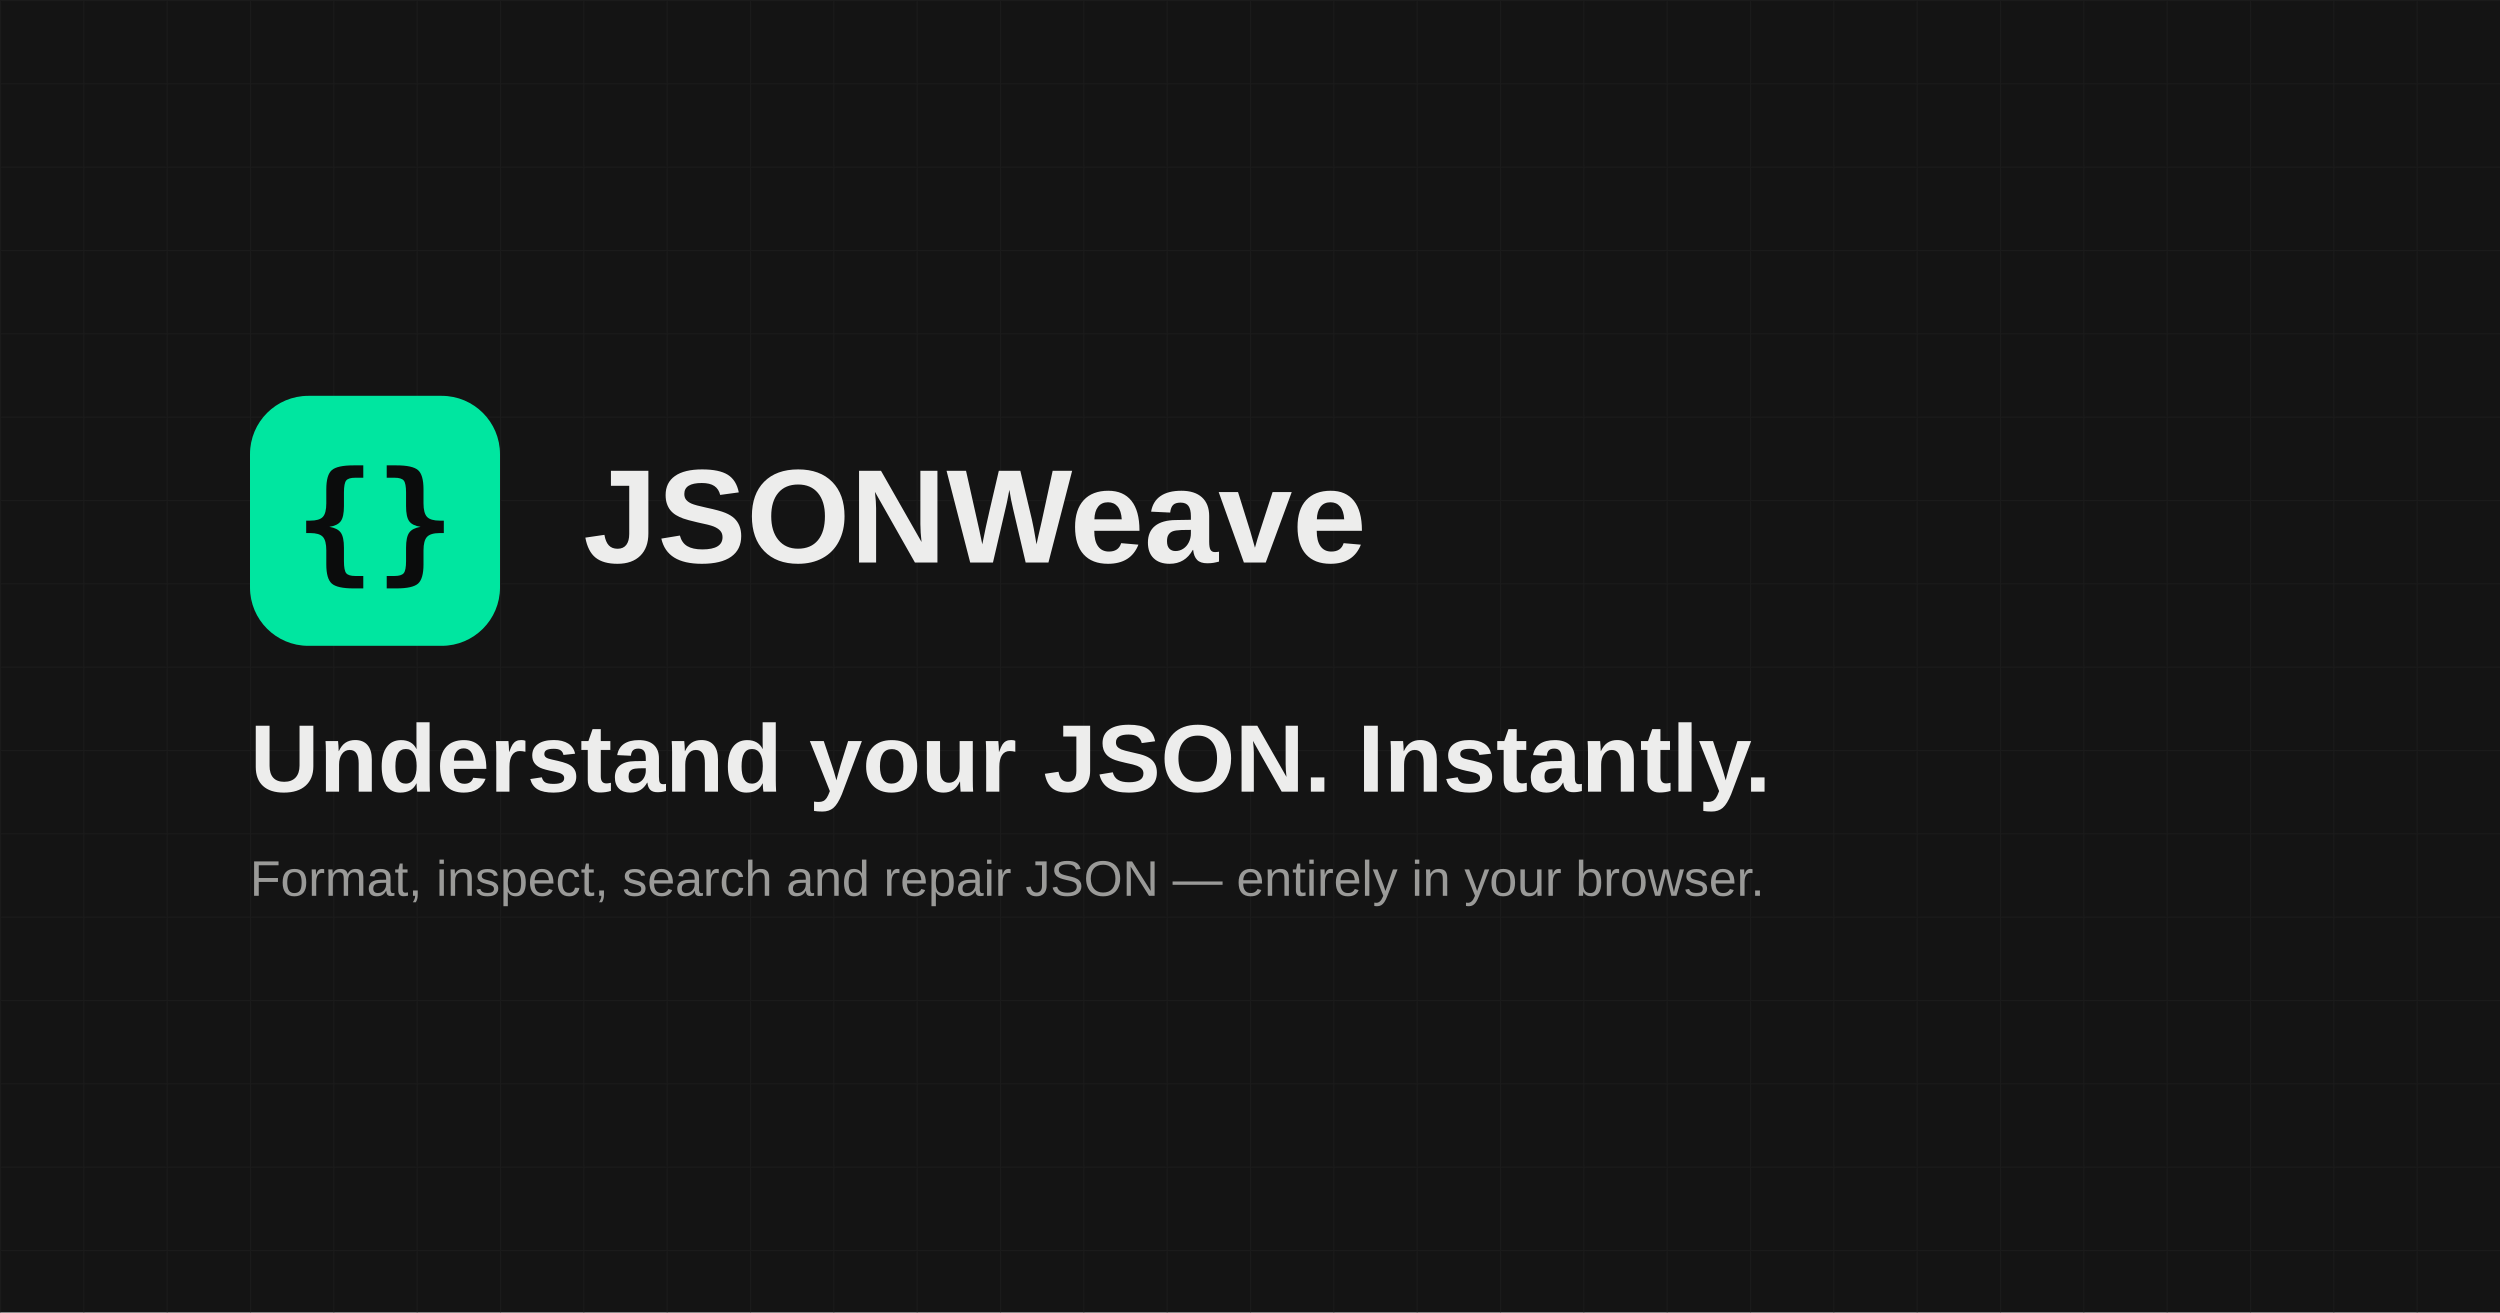
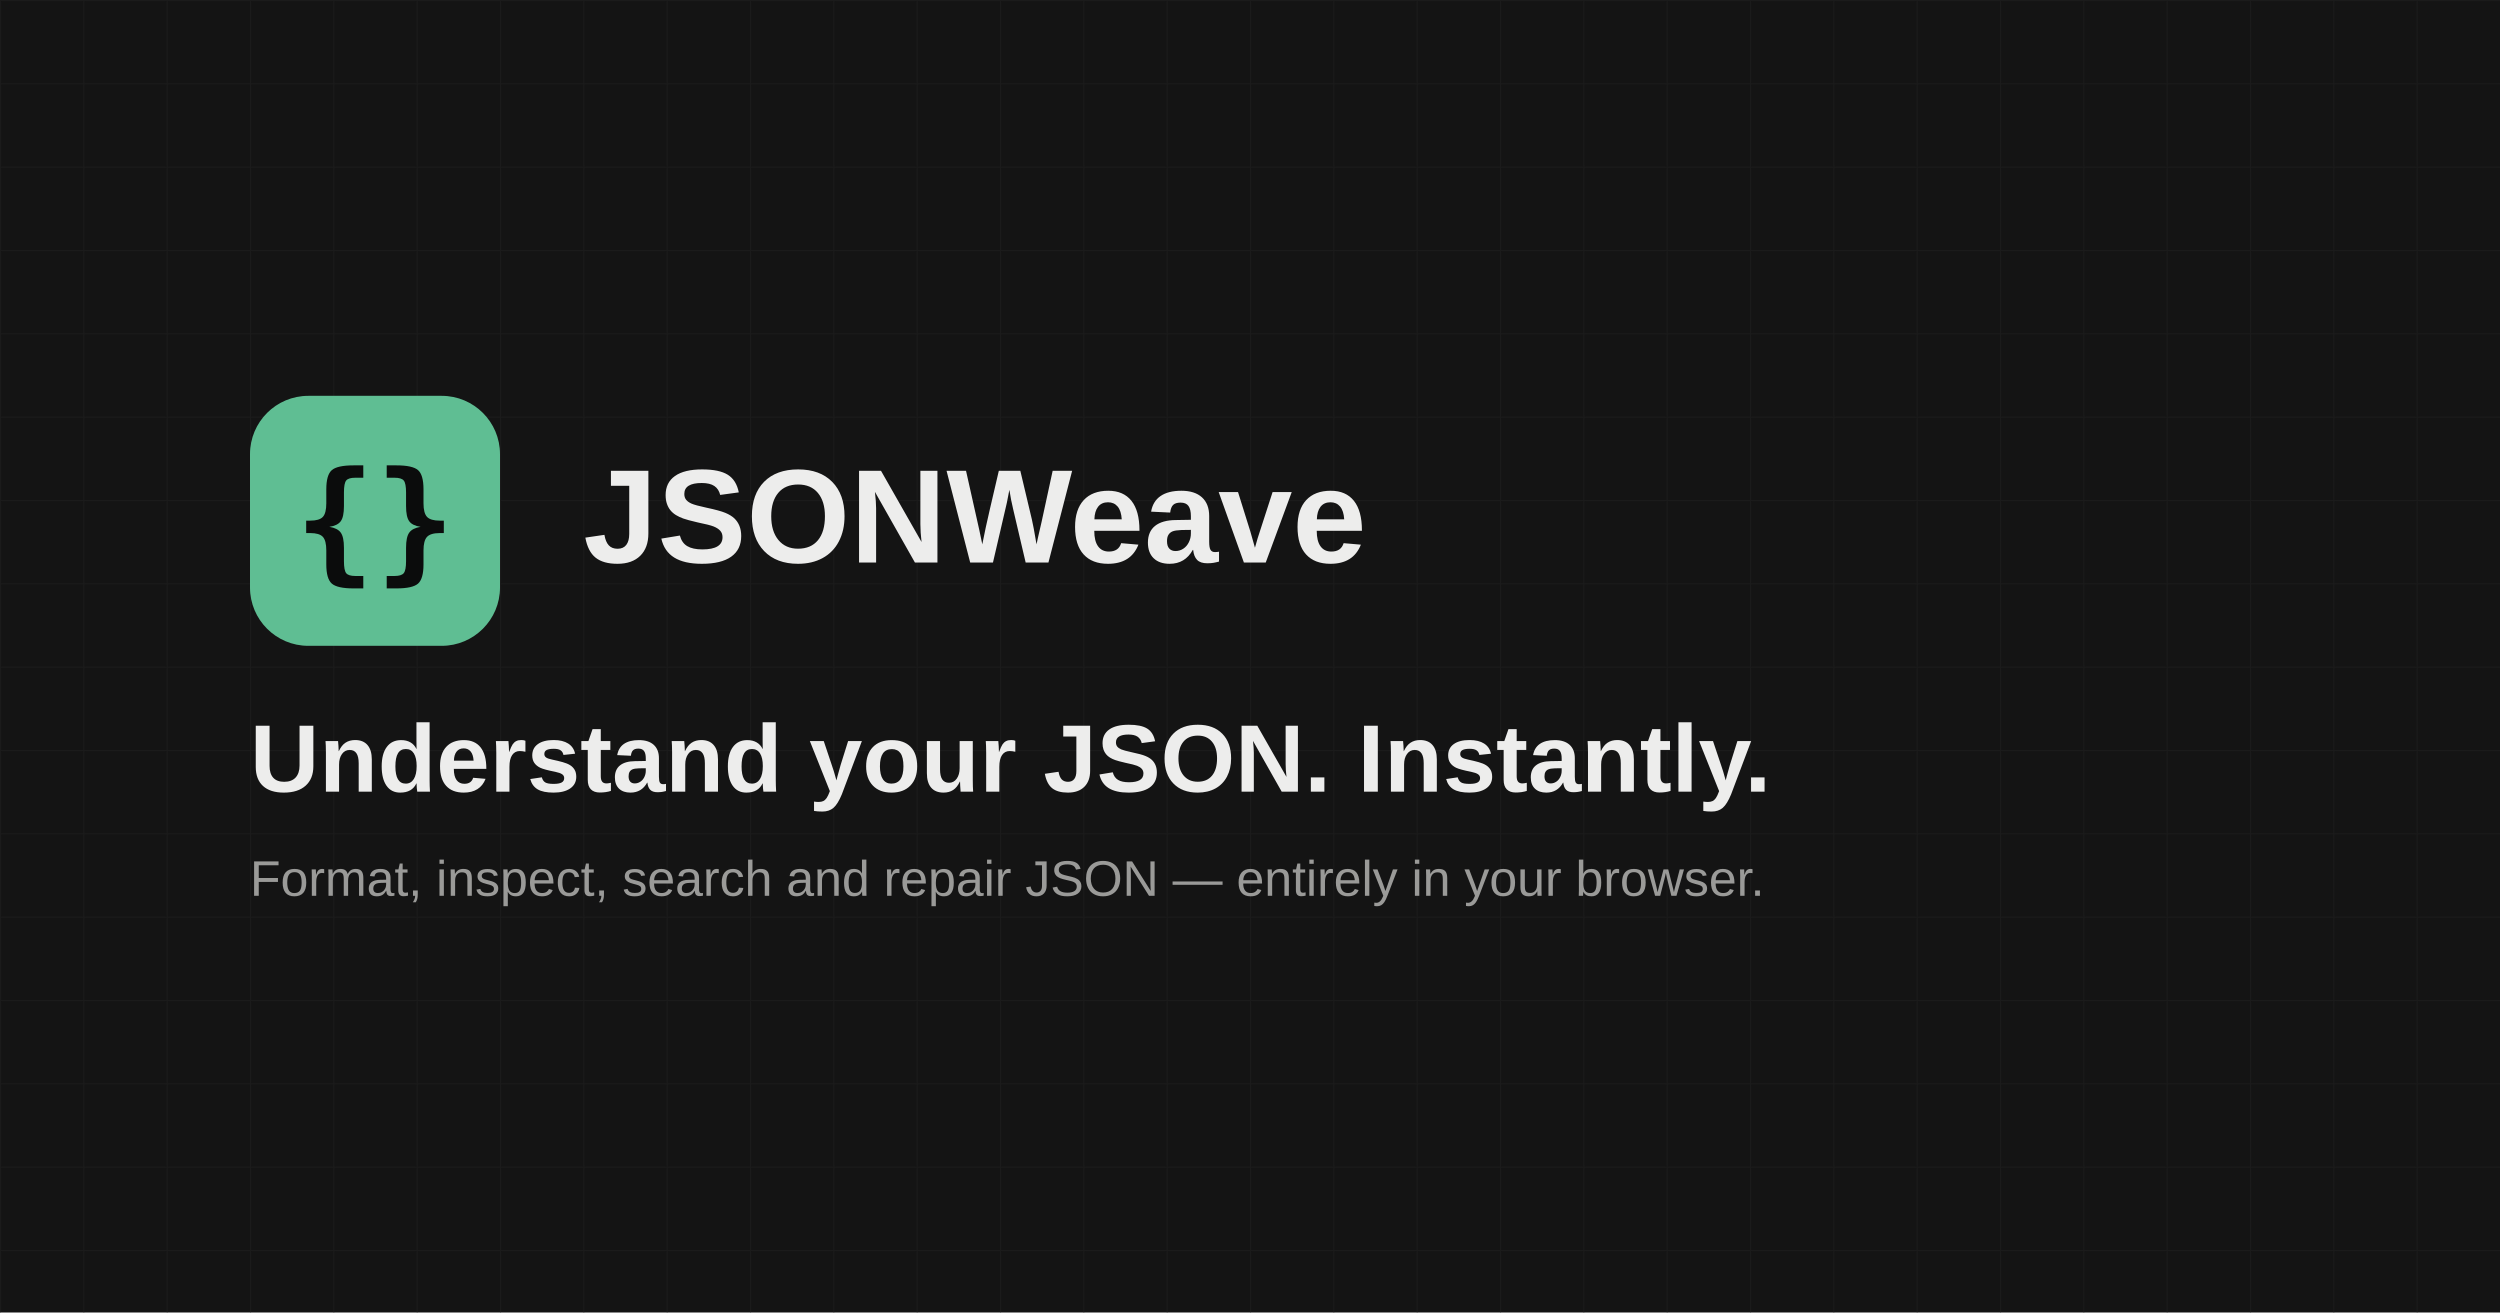
<svg xmlns="http://www.w3.org/2000/svg" width="1200" height="630" viewBox="0 0 1200 630">
  <rect width="1200" height="630" fill="#141414" />
  <rect width="1200" height="630" fill="url(#grid)" opacity="0.5" />
  <defs>
    <pattern id="grid" width="40" height="40" patternUnits="userSpaceOnUse">
      <path d="M40 0H0V40" fill="none" stroke="#212121" stroke-width="1" />
    </pattern>
  </defs>
  <g transform="translate(120,190)">
-     <rect width="120" height="120" rx="28" fill="#00E6A0" />
+     <rect width="120" height="120" rx="28" fill="#5FBE93" />
    <text x="60" y="82" text-anchor="middle" font-family="'JetBrains Mono', ui-monospace, monospace" font-size="64" font-weight="700" fill="#0B0C0C">{}</text>
  </g>
  <text x="280" y="270" fill="#EDEDEC" font-family="Arial, sans-serif" font-size="64" font-weight="700">JSONWeave</text>
  <text x="120" y="380" fill="#EDEDEC" font-family="Arial, sans-serif" font-size="46" font-weight="600">Understand your JSON. Instantly.</text>
  <text x="120" y="430" fill="#9A9A98" font-family="Arial, sans-serif" font-size="24">Format, inspect, search and repair JSON — entirely in your browser.</text>
</svg>
